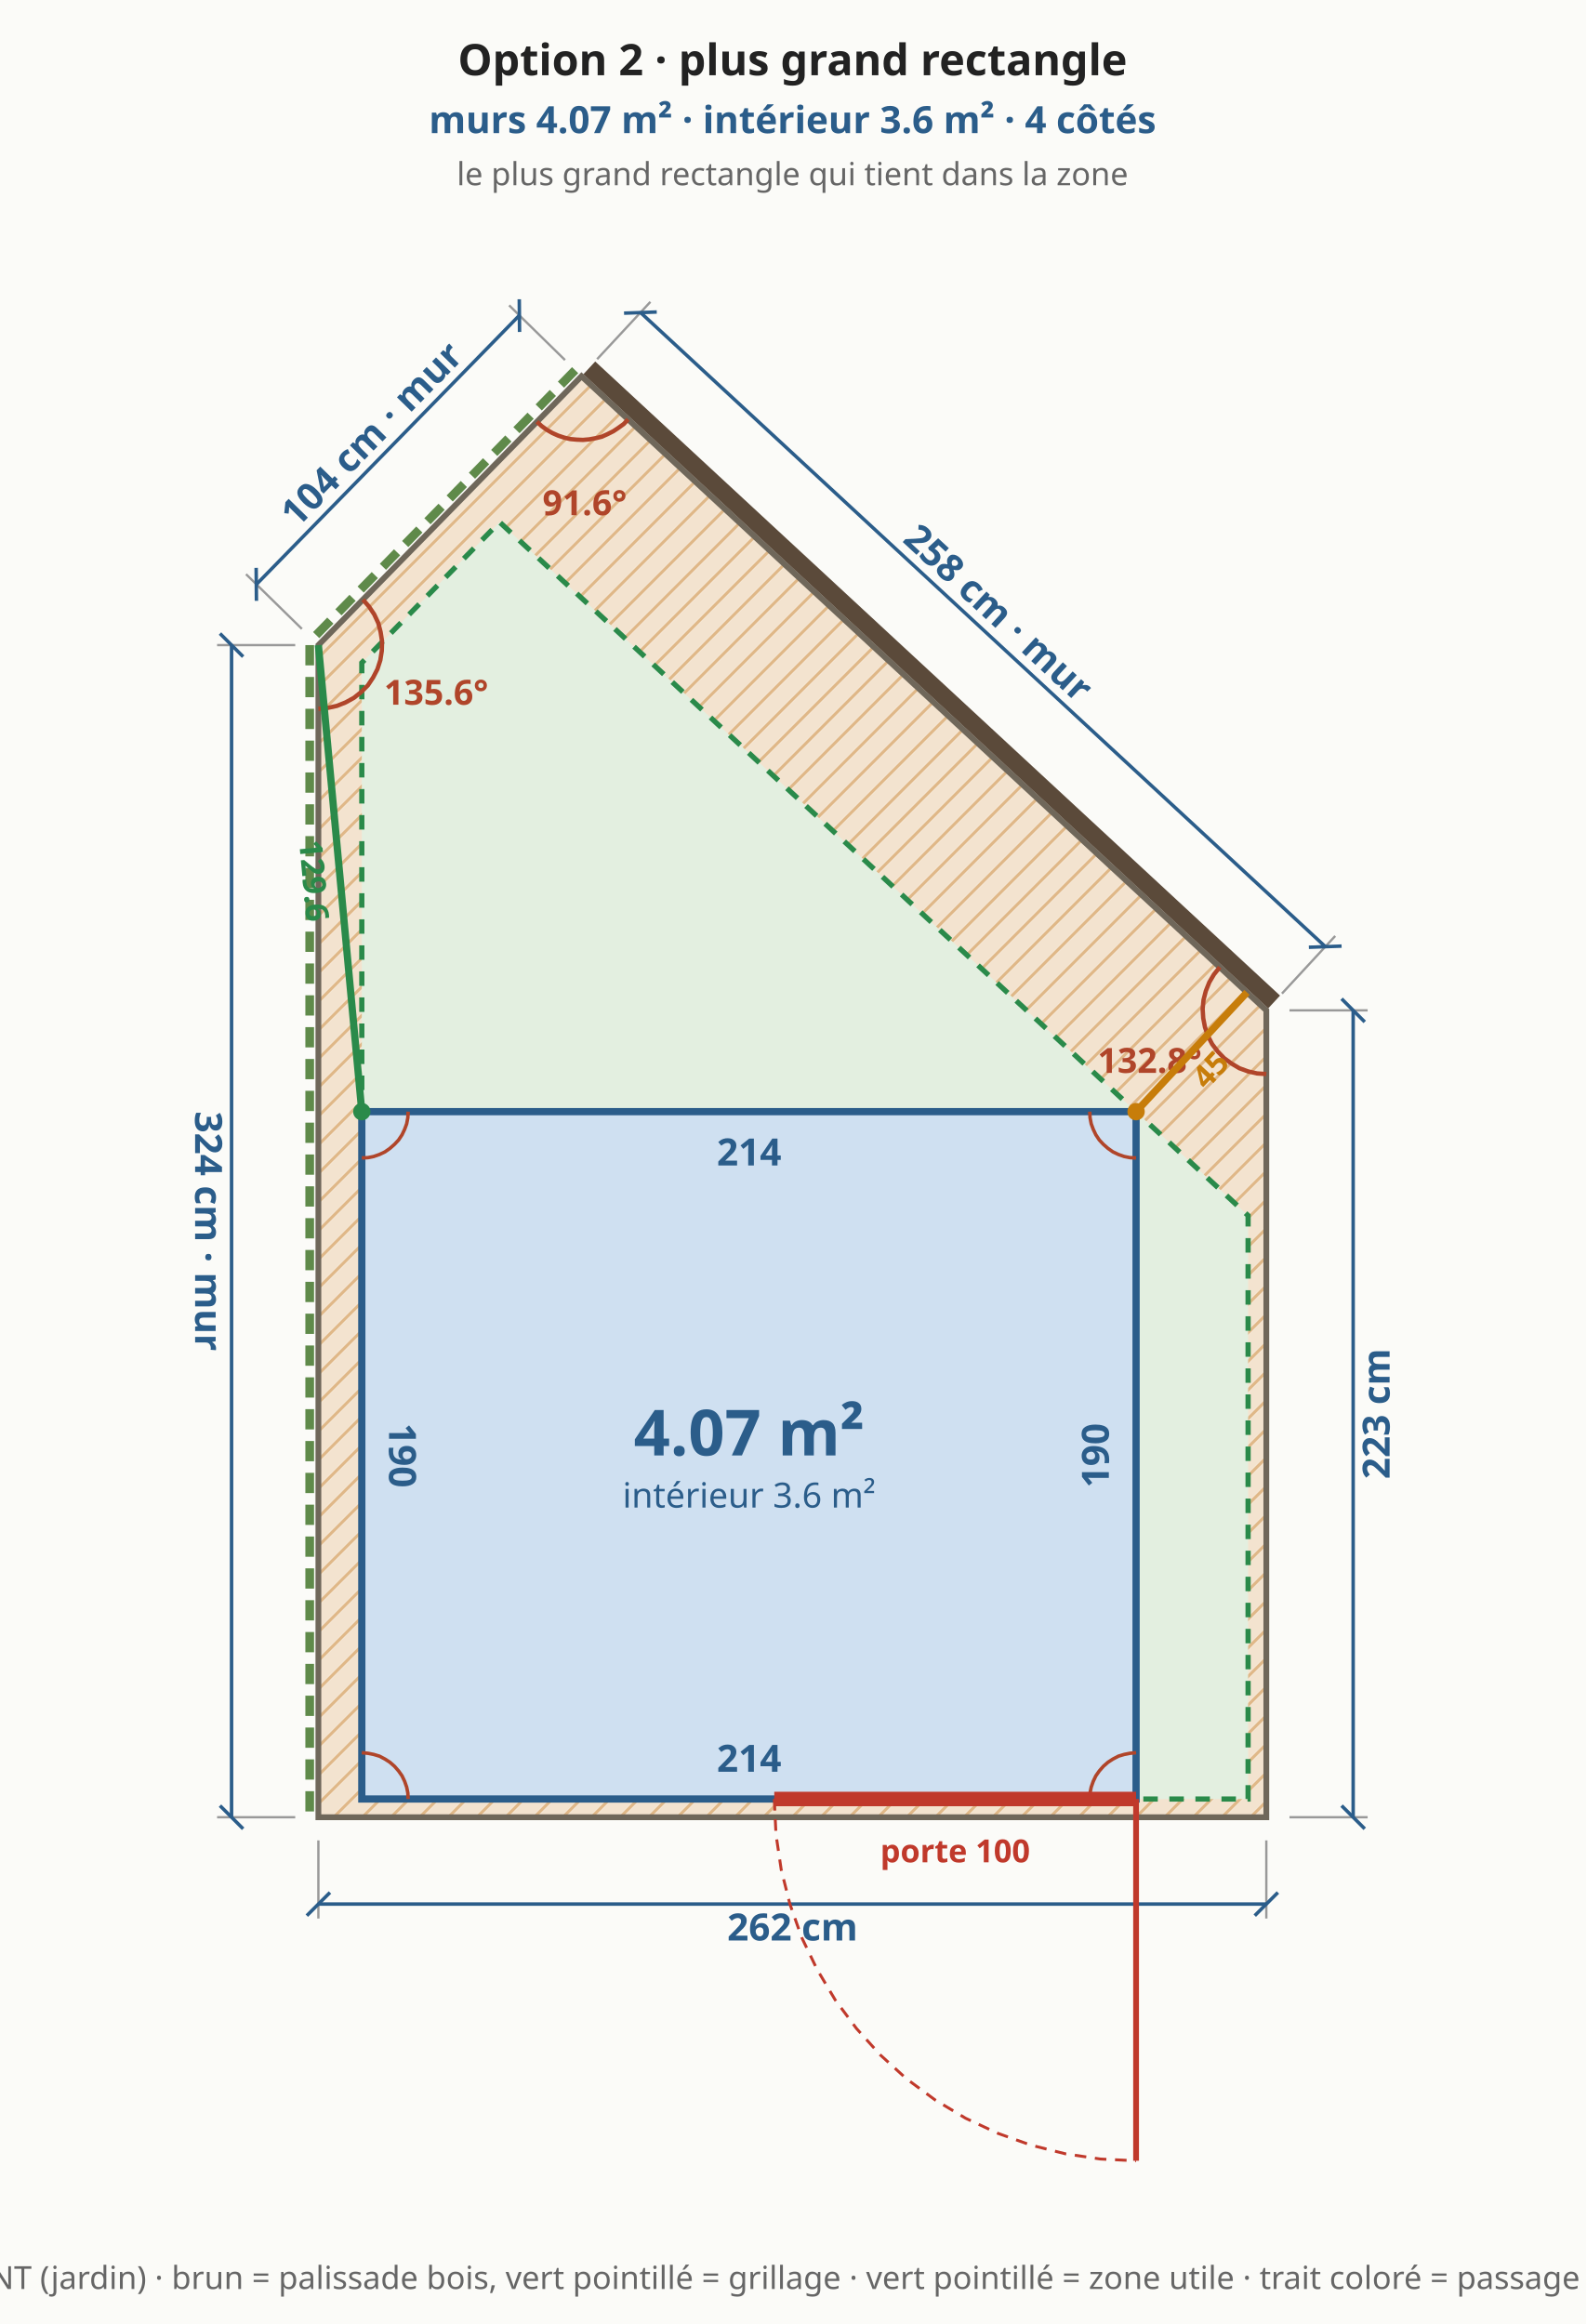
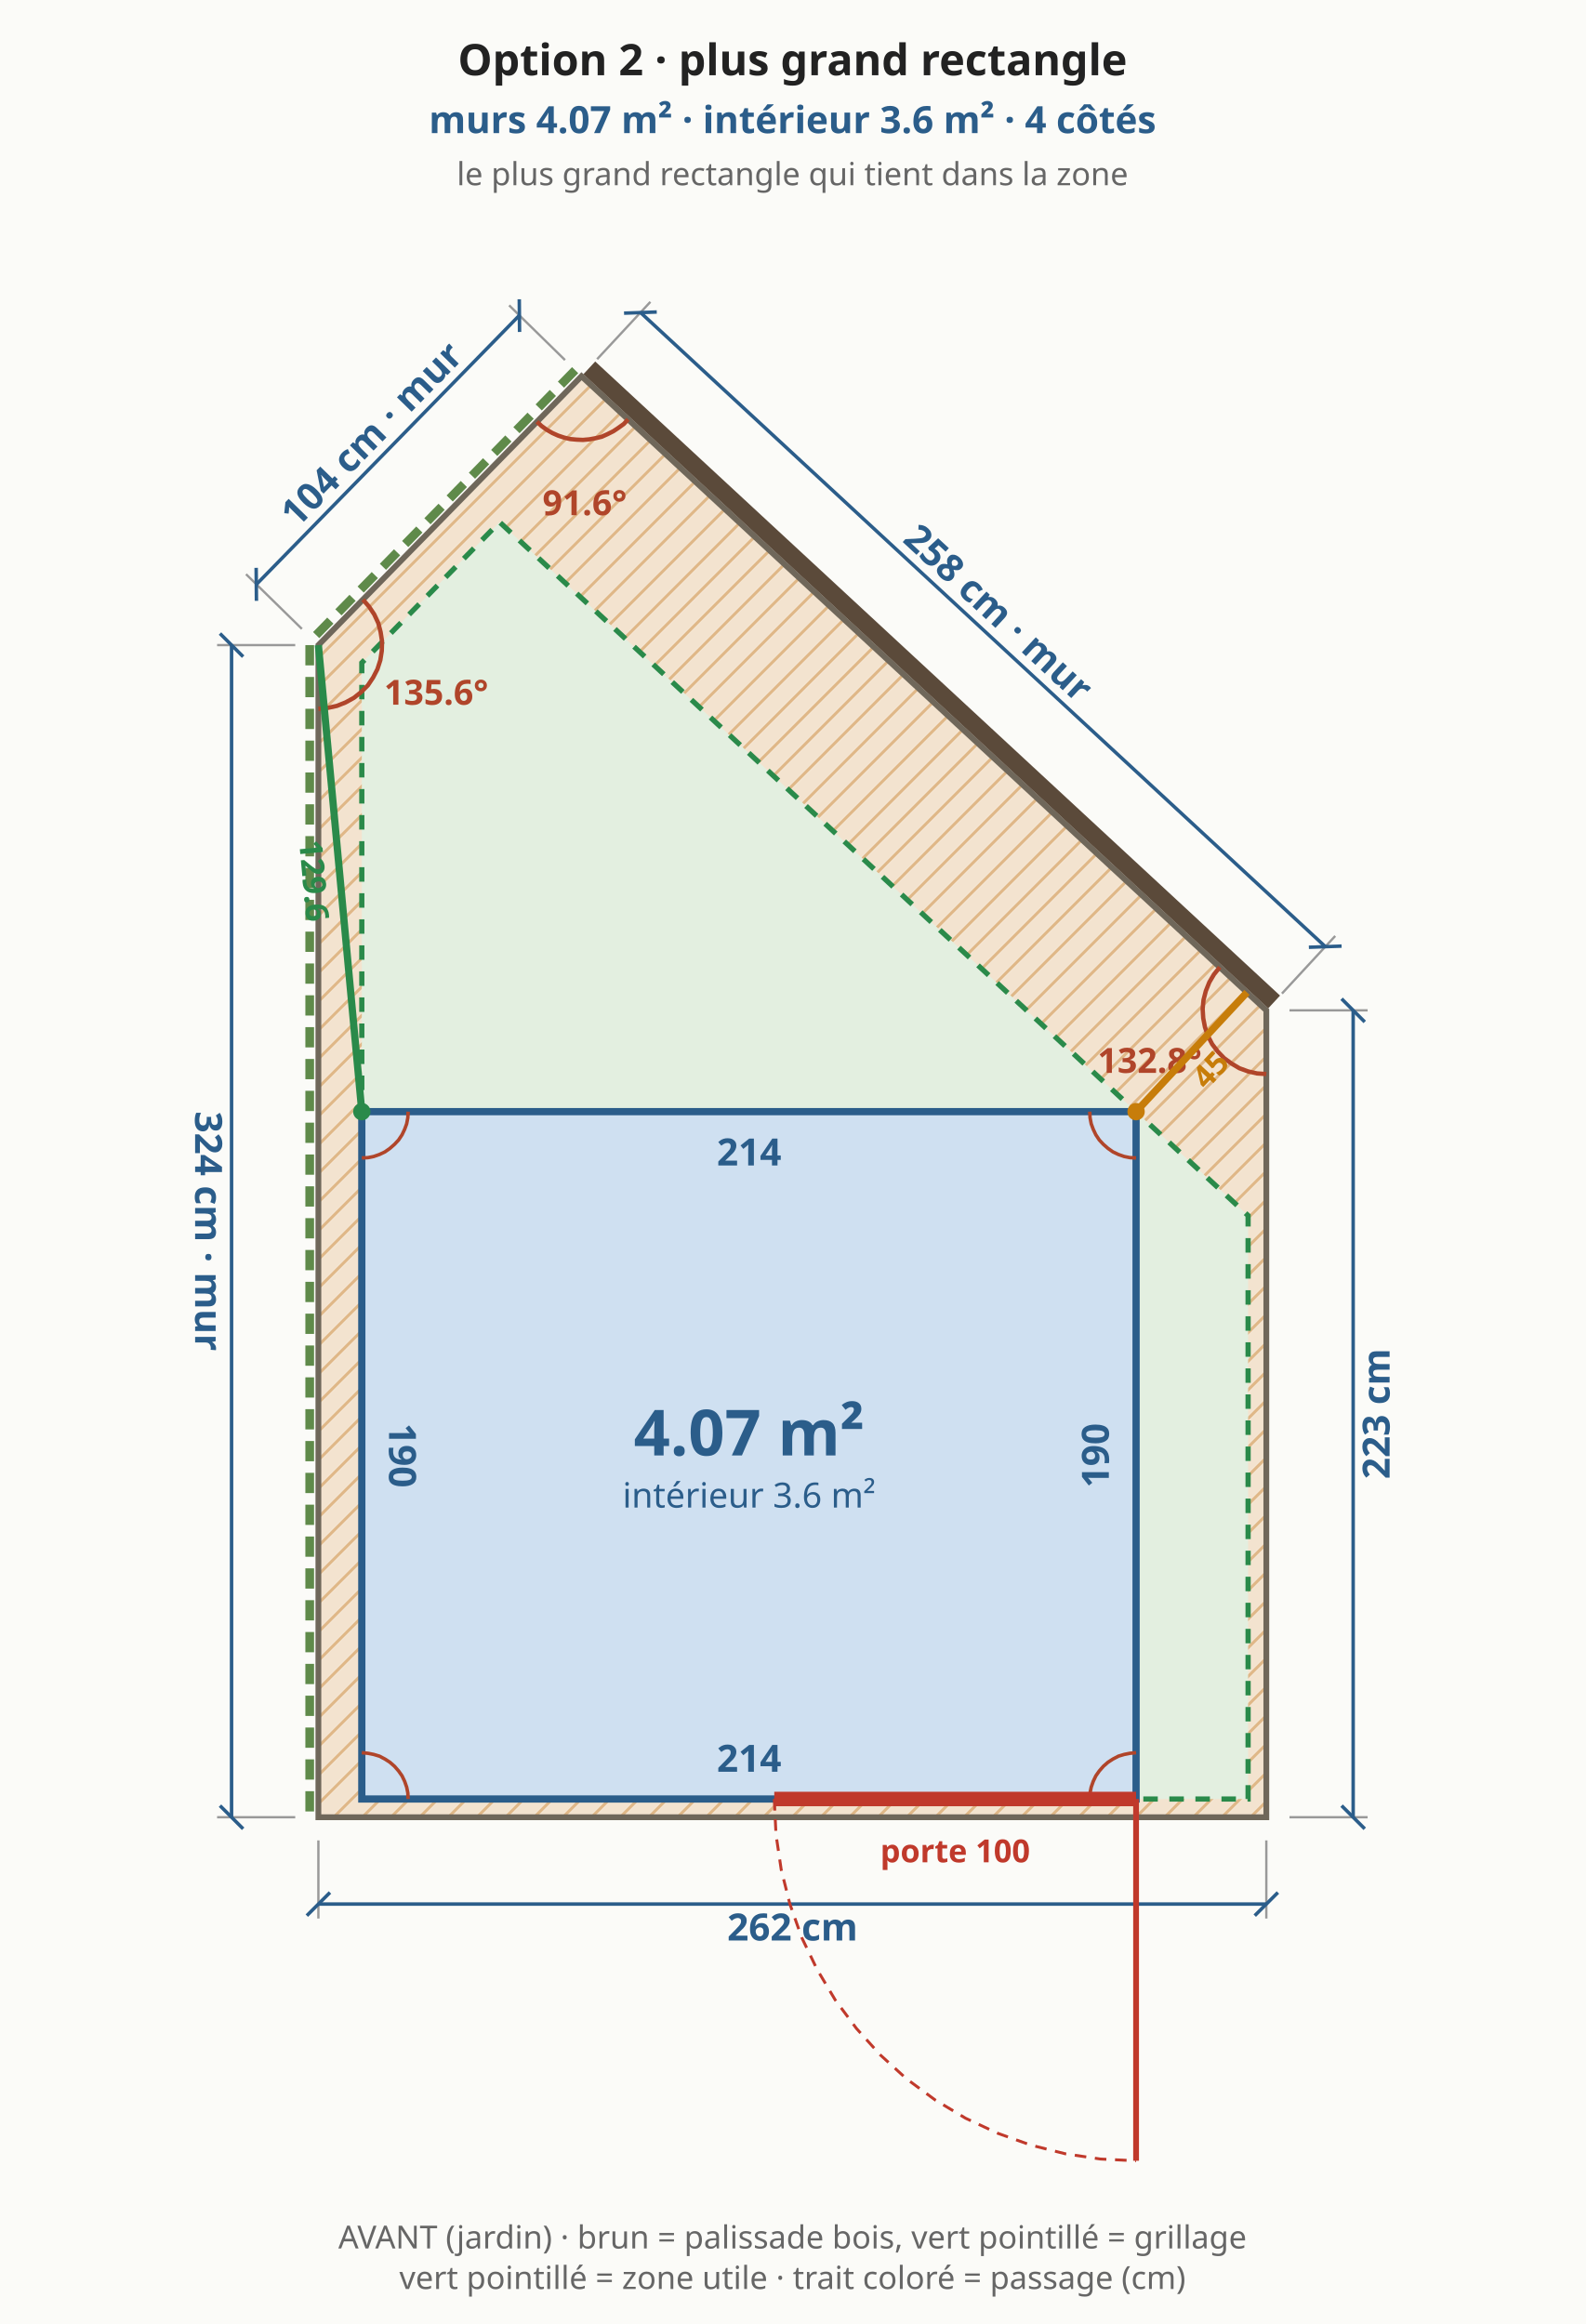
<svg xmlns="http://www.w3.org/2000/svg" viewBox="0 0 548 803" font-family="system-ui,sans-serif" font-size="13">
  <rect width="548" height="803" fill="#fbfbf8" />
  <defs>
    <pattern id="bande" width="7" height="7" patternUnits="userSpaceOnUse" patternTransform="rotate(45)">
      <rect width="7" height="7" fill="#f3e3cf" />
      <line x1="0" y1="0" x2="0" y2="7" stroke="#e0b98a" stroke-width="2" />
    </pattern>
  </defs>
  <polygon points="110.0,627.9 437.5,627.9 437.5,349.1 200.9,130.0 110.0,222.9" fill="url(#bande)" stroke="#6f675a" stroke-width="2" />
  <polygon points="125.0,621.6 431.2,621.6 431.2,420.0 172.6,180.4 125.0,229.0" fill="#e3efe0" stroke="#2a8a4a" stroke-width="1.8" stroke-dasharray="5 4" />
  <line x1="110.0" y1="635.9" x2="110.0" y2="662.9" stroke="#999" stroke-width="0.8" />
  <line x1="437.5" y1="635.9" x2="437.5" y2="662.9" stroke="#999" stroke-width="0.8" />
  <line x1="110.0" y1="657.9" x2="437.5" y2="657.9" stroke="#2b5d8a" stroke-width="1.2" />
  <line x1="106.0" y1="661.9" x2="114.0" y2="653.9" stroke="#2b5d8a" stroke-width="1.2" />
  <line x1="433.5" y1="661.9" x2="441.5" y2="653.9" stroke="#2b5d8a" stroke-width="1.2" />
  <text x="273.8" y="665.9" text-anchor="middle" dominant-baseline="middle" fill="#2b5d8a" font-size="13" font-weight="bold" transform="rotate(0.0 273.8 665.9)">262 cm</text>
  <line x1="445.5" y1="627.9" x2="472.5" y2="627.9" stroke="#999" stroke-width="0.8" />
  <line x1="445.5" y1="349.1" x2="472.5" y2="349.1" stroke="#999" stroke-width="0.8" />
  <line x1="467.5" y1="627.9" x2="467.5" y2="349.1" stroke="#2b5d8a" stroke-width="1.2" />
  <line x1="471.5" y1="631.9" x2="463.5" y2="623.9" stroke="#2b5d8a" stroke-width="1.2" />
  <line x1="471.5" y1="353.1" x2="463.5" y2="345.1" stroke="#2b5d8a" stroke-width="1.2" />
  <text x="475.5" y="488.5" text-anchor="middle" dominant-baseline="middle" fill="#2b5d8a" font-size="13" font-weight="bold" transform="rotate(-90.0 475.5 488.5)">223 cm</text>
  <line x1="440.2" y1="346.2" x2="203.6" y2="127.1" stroke="#5b4a3a" stroke-width="6" />
  <line x1="442.9" y1="343.3" x2="461.3" y2="323.4" stroke="#999" stroke-width="0.8" />
  <line x1="206.3" y1="124.1" x2="224.7" y2="104.3" stroke="#999" stroke-width="0.8" />
  <line x1="457.9" y1="327.1" x2="221.3" y2="108.0" stroke="#2b5d8a" stroke-width="1.2" />
  <line x1="463.5" y1="326.9" x2="452.2" y2="327.3" stroke="#2b5d8a" stroke-width="1.2" />
  <line x1="226.9" y1="107.8" x2="215.6" y2="108.2" stroke="#2b5d8a" stroke-width="1.2" />
  <text x="345.0" y="211.7" text-anchor="middle" dominant-baseline="middle" fill="#2b5d8a" font-size="13" font-weight="bold" transform="rotate(42.8 345.0 211.7)">258 cm · mur</text>
  <line x1="198.7" y1="127.9" x2="107.9" y2="220.8" stroke="#5f8a4a" stroke-width="3" stroke-dasharray="7 4" />
  <line x1="195.2" y1="124.4" x2="175.9" y2="105.5" stroke="#999" stroke-width="0.8" />
  <line x1="104.3" y1="217.3" x2="85.0" y2="198.4" stroke="#999" stroke-width="0.8" />
  <line x1="179.4" y1="109.0" x2="88.6" y2="201.9" stroke="#2b5d8a" stroke-width="1.2" />
  <line x1="179.4" y1="103.4" x2="179.5" y2="114.7" stroke="#2b5d8a" stroke-width="1.2" />
  <line x1="88.5" y1="196.2" x2="88.6" y2="207.6" stroke="#2b5d8a" stroke-width="1.2" />
  <text x="128.3" y="149.9" text-anchor="middle" dominant-baseline="middle" fill="#2b5d8a" font-size="13" font-weight="bold" transform="rotate(-45.6 128.3 149.9)">104 cm · mur</text>
  <line x1="107.0" y1="222.9" x2="107.0" y2="627.9" stroke="#5f8a4a" stroke-width="3" stroke-dasharray="7 4" />
  <line x1="102.0" y1="222.9" x2="75.0" y2="222.9" stroke="#999" stroke-width="0.8" />
  <line x1="102.0" y1="627.9" x2="75.0" y2="627.9" stroke="#999" stroke-width="0.8" />
  <line x1="80.0" y1="222.9" x2="80.0" y2="627.9" stroke="#2b5d8a" stroke-width="1.2" />
  <line x1="76.0" y1="218.9" x2="84.0" y2="226.9" stroke="#2b5d8a" stroke-width="1.2" />
  <line x1="76.0" y1="623.9" x2="84.0" y2="631.9" stroke="#2b5d8a" stroke-width="1.2" />
  <text x="72.0" y="425.4" text-anchor="middle" dominant-baseline="middle" fill="#2b5d8a" font-size="13" font-weight="bold" transform="rotate(90.0 72.0 425.4)">324 cm · mur</text>
  <polyline points="421.4,334.2 419.4,336.7 417.8,339.4 416.6,342.4 415.8,345.5 415.5,348.6 415.7,351.8 416.3,354.9 417.3,357.9 418.8,360.8 420.7,363.3 422.9,365.6 425.5,367.5 428.2,369.1 431.2,370.2 434.3,370.9 437.5,371.1" fill="none" stroke="#b0452a" stroke-width="1.5" />
  <text x="397.2" y="370.7" text-anchor="middle" fill="#b0452a" font-size="12" font-weight="bold">132.8°</text>
  <polyline points="185.5,145.7 187.1,147.2 188.9,148.5 190.8,149.6 192.8,150.5 194.9,151.2 197.0,151.7 199.2,151.9 201.4,152.0 203.6,151.8 205.8,151.4 207.9,150.9 209.9,150.0 211.9,149.0 213.7,147.8 215.5,146.5 217.0,144.9" fill="none" stroke="#b0452a" stroke-width="1.5" />
  <text x="202.0" y="178.0" text-anchor="middle" fill="#b0452a" font-size="12" font-weight="bold">91.6°</text>
  <polyline points="110.0,244.9 113.2,244.6 116.4,243.9 119.4,242.7 122.3,241.1 124.8,239.1 127.1,236.8 128.9,234.1 130.4,231.2 131.4,228.1 131.9,224.9 132.0,221.6 131.5,218.4 130.7,215.3 129.3,212.3 127.5,209.6 125.4,207.2" fill="none" stroke="#b0452a" stroke-width="1.5" />
  <text x="150.7" y="243.5" text-anchor="middle" fill="#b0452a" font-size="12" font-weight="bold">135.6°</text>
  <polygon points="125.0,621.6 392.5,621.6 392.5,384.1 125.0,384.1" fill="#cfe0f1" stroke="#2b5d8a" stroke-width="2.5" />
  <text x="258.8" y="607.6" text-anchor="middle" dominant-baseline="middle" fill="#2b5d8a" font-size="13" font-weight="bold" transform="rotate(0.0 258.8 607.6)">214</text>
  <text x="378.5" y="502.9" text-anchor="middle" dominant-baseline="middle" fill="#2b5d8a" font-size="13" font-weight="bold" transform="rotate(-90.0 378.5 502.9)">190</text>
  <text x="258.8" y="398.1" text-anchor="middle" dominant-baseline="middle" fill="#2b5d8a" font-size="13" font-weight="bold" transform="rotate(0.0 258.8 398.1)">214</text>
  <text x="139.0" y="502.9" text-anchor="middle" dominant-baseline="middle" fill="#2b5d8a" font-size="13" font-weight="bold" transform="rotate(90.0 139.0 502.9)">190</text>
  <polyline points="141.0,621.6 140.9,619.5 140.5,617.5 139.8,615.5 138.9,613.6 137.7,611.9 136.3,610.3 134.7,608.9 133.0,607.8 131.1,606.8 129.1,606.2 127.1,605.8 125.0,605.6" fill="none" stroke="#b0452a" stroke-width="1.2" />
  <polyline points="392.5,605.6 390.4,605.8 388.4,606.2 386.4,606.8 384.5,607.8 382.8,608.9 381.2,610.3 379.8,611.9 378.6,613.6 377.7,615.5 377.0,617.5 376.6,619.5 376.5,621.6" fill="none" stroke="#b0452a" stroke-width="1.2" />
  <polyline points="376.5,384.1 376.6,386.2 377.0,388.3 377.7,390.2 378.6,392.1 379.8,393.9 381.2,395.4 382.8,396.8 384.5,398.0 386.4,398.9 388.4,399.6 390.4,400.0 392.5,400.1" fill="none" stroke="#b0452a" stroke-width="1.2" />
  <polyline points="125.0,400.1 127.1,400.0 129.1,399.6 131.1,398.9 133.0,398.0 134.7,396.8 136.3,395.4 137.7,393.9 138.9,392.1 139.8,390.2 140.5,388.3 140.9,386.2 141.0,384.1" fill="none" stroke="#b0452a" stroke-width="1.2" />
  <line x1="267.5" y1="621.6" x2="392.5" y2="621.6" stroke="#c0392b" stroke-width="5" />
  <line x1="392.5" y1="621.6" x2="392.5" y2="746.6" stroke="#c0392b" stroke-width="2" />
  <polyline points="267.5,621.6 268.1,633.9 269.9,646.0 272.9,657.9 277.0,669.5 282.3,680.5 288.6,691.1 295.9,700.9 304.1,710.0 313.2,718.3 323.1,725.6 333.6,731.9 344.7,737.1 356.2,741.2 368.1,744.2 380.2,746.0 392.5,746.6" fill="none" stroke="#c0392b" stroke-width="1" stroke-dasharray="4 3" />
  <text x="330.0" y="639.6" text-anchor="middle" dominant-baseline="middle" fill="#c0392b" font-size="11" font-weight="bold">porte 100</text>
  <line x1="392.5" y1="384.1" x2="430.8" y2="342.9" stroke="#c77d0a" stroke-width="2.5" />
  <circle cx="392.5" cy="384.1" r="3" fill="#c77d0a" />
  <text x="418.2" y="369.6" text-anchor="middle" dominant-baseline="middle" fill="#c77d0a" font-size="11" font-weight="bold" transform="rotate(-47.2 418.2 369.6)">45</text>
  <line x1="125.0" y1="384.1" x2="110.0" y2="222.9" stroke="#2a8a4a" stroke-width="2.5" />
  <circle cx="125.0" cy="384.1" r="3" fill="#2a8a4a" />
  <text x="108.5" y="304.3" text-anchor="middle" dominant-baseline="middle" fill="#2a8a4a" font-size="11" font-weight="bold" transform="rotate(84.7 108.5 304.3)">129.6</text>
  <text x="258.8" y="502.9" text-anchor="middle" fill="#2b5d8a" font-size="22" font-weight="bold">4.07 m²</text>
  <text x="258.8" y="520.9" text-anchor="middle" fill="#2b5d8a" font-size="12" font-weight="normal">intérieur 3.6 m²</text>
  <text x="273.8" y="26.0" text-anchor="middle" fill="#222" font-size="15" font-weight="bold">Option 2 · plus grand rectangle</text>
  <text x="273.8" y="46.0" text-anchor="middle" fill="#2b5d8a" font-size="13" font-weight="bold">murs 4.07 m² · intérieur 3.6 m² · 4 côtés</text>
  <text x="273.8" y="64.0" text-anchor="middle" fill="#666" font-size="11" font-weight="normal">le plus grand rectangle qui tient dans la zone</text>
-   <text x="273.8" y="790.9" text-anchor="middle" fill="#666" font-size="11" font-weight="normal">AVANT (jardin) · brun = palissade bois, vert pointillé = grillage · vert pointillé = zone utile · trait coloré = passage (cm)</text>
+   <text x="273.8" y="776.9" text-anchor="middle" fill="#666" font-size="11" font-weight="normal">AVANT (jardin) · brun = palissade bois, vert pointillé = grillage</text>
+   <text x="273.8" y="790.9" text-anchor="middle" fill="#666" font-size="11" font-weight="normal">vert pointillé = zone utile · trait coloré = passage (cm)</text>
</svg>
